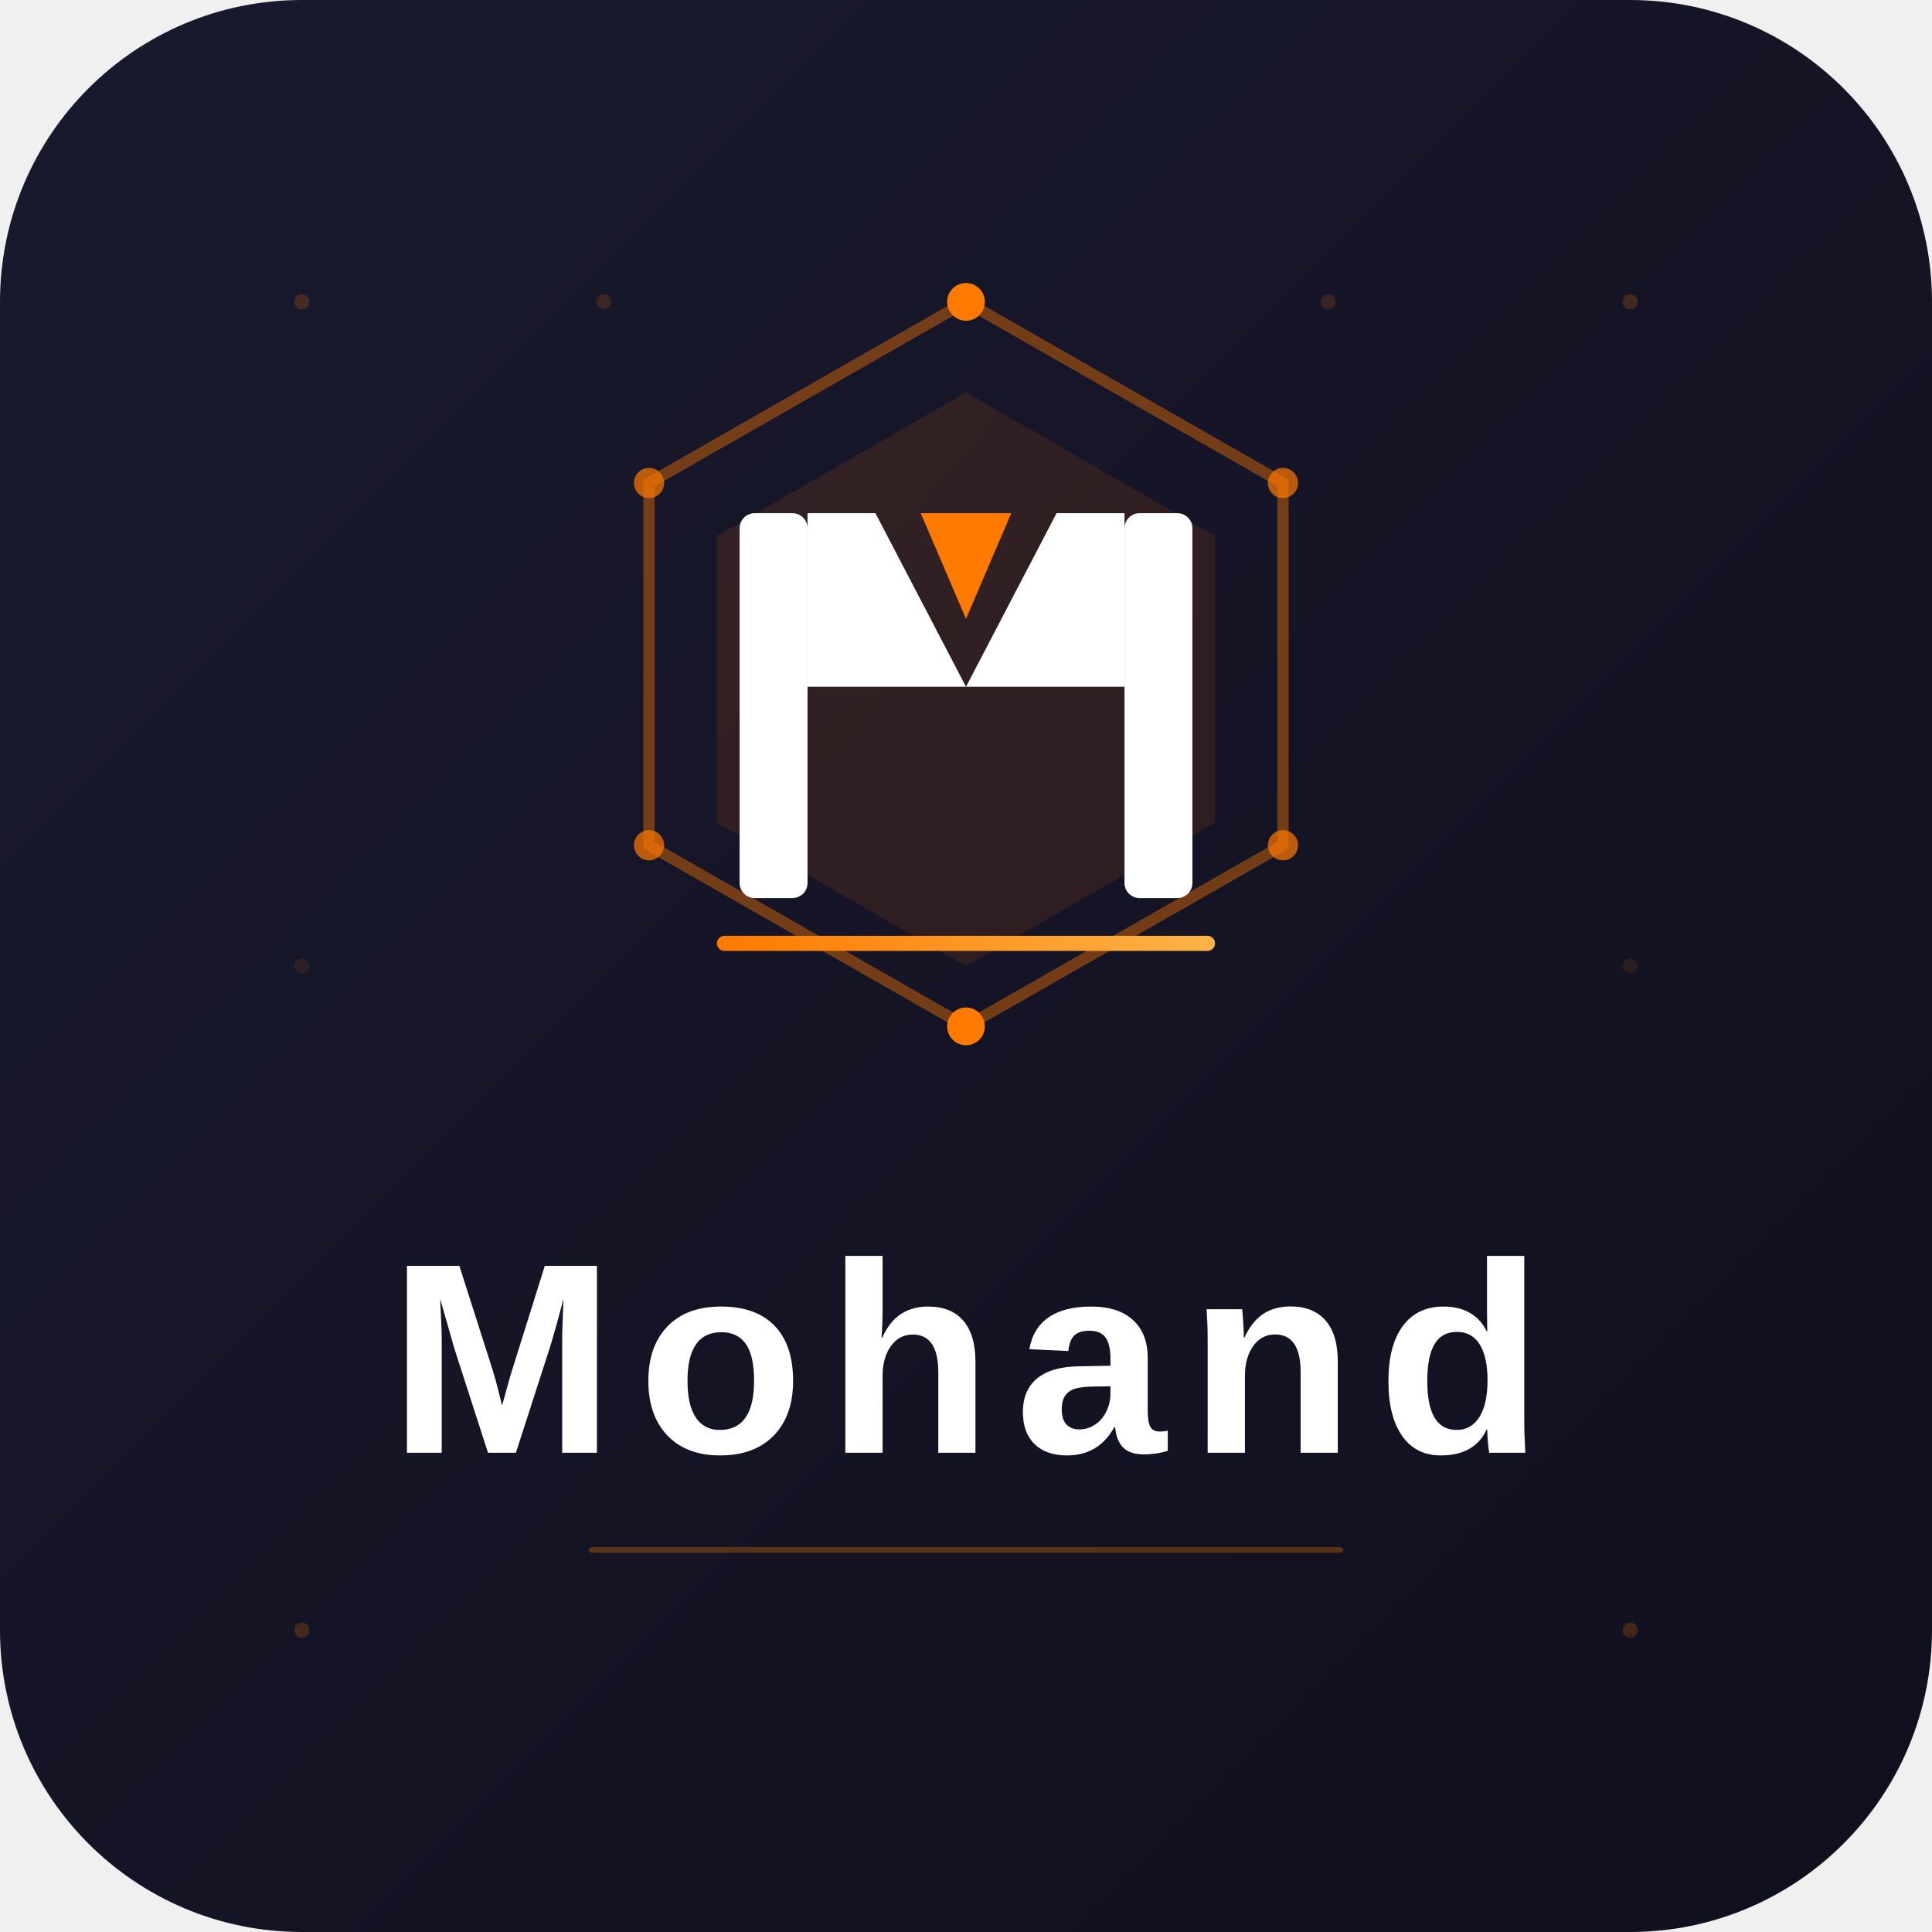
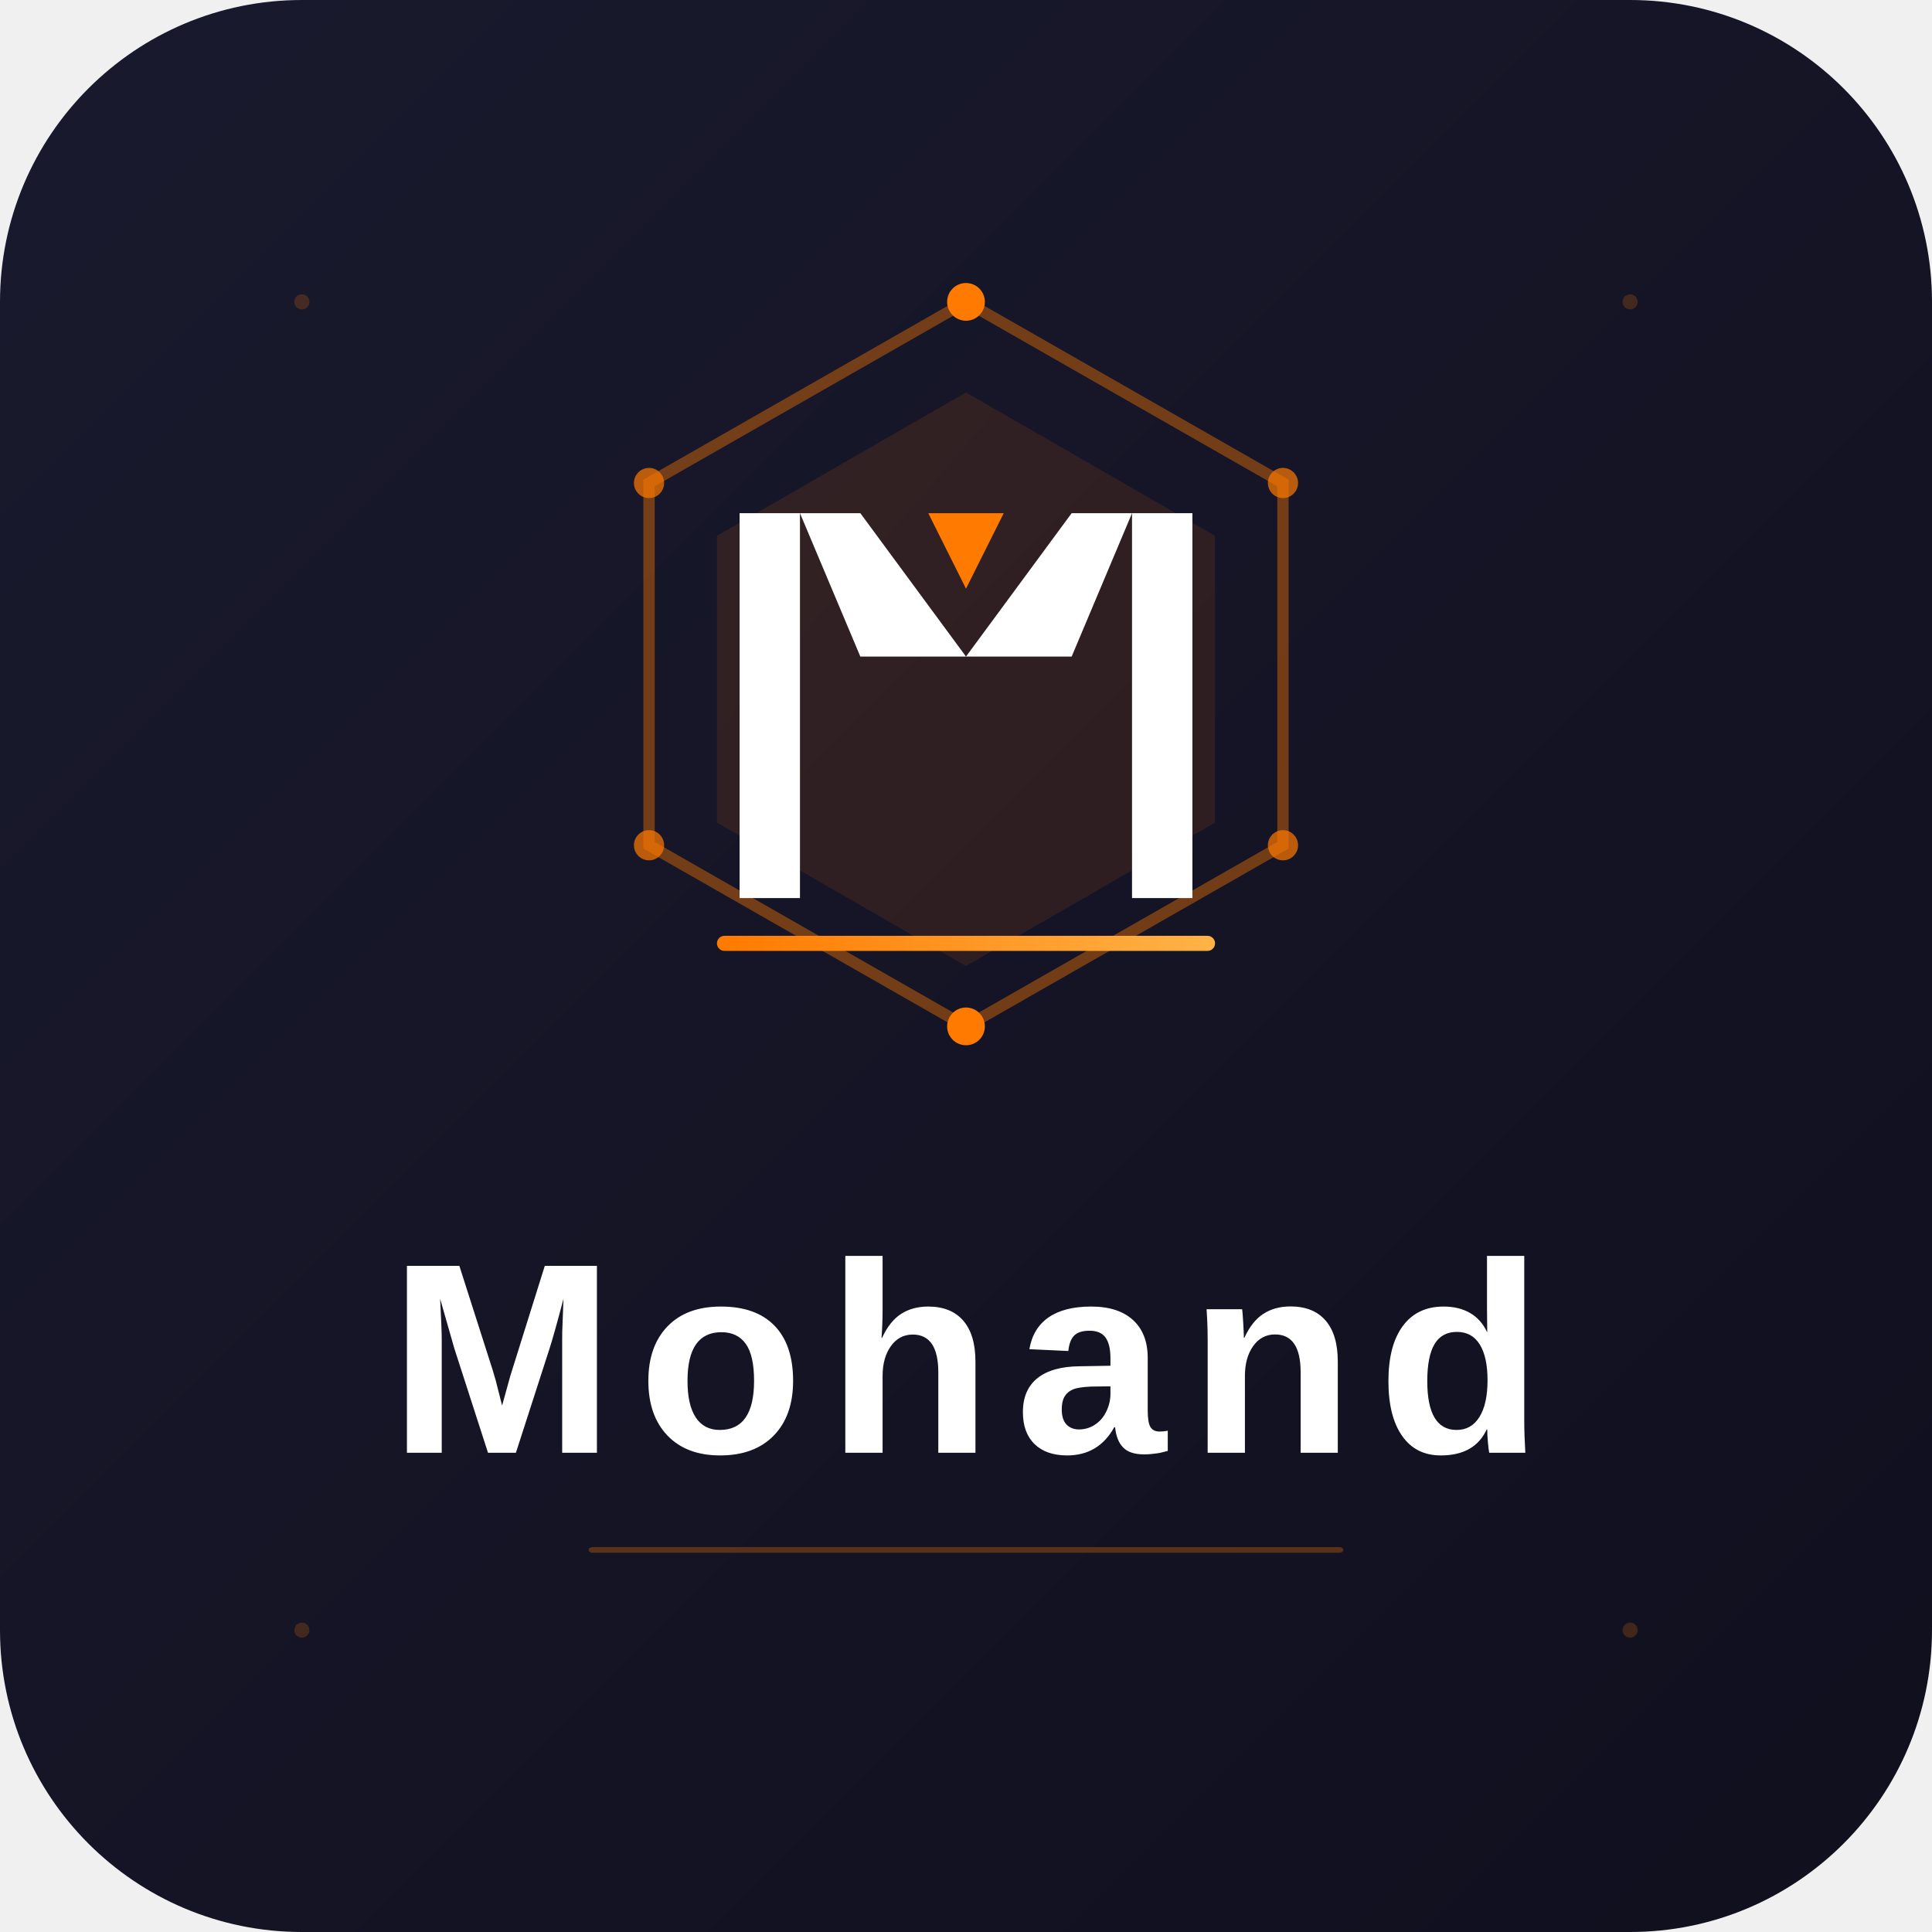
<svg xmlns="http://www.w3.org/2000/svg" version="1.1" baseProfile="tiny-ps" id="Layer_1" x="0px" y="0px" viewBox="0 0 512 512" xml:space="preserve" width="512" height="512">
  <defs>
    <linearGradient id="bgGrad" x1="0%" y1="0%" x2="100%" y2="100%">
      <stop offset="0%" style="stop-color:#1A1A2E;stop-opacity:1" />
      <stop offset="100%" style="stop-color:#0F0F1E;stop-opacity:1" />
    </linearGradient>
    <linearGradient id="hexGrad" x1="0%" y1="0%" x2="100%" y2="100%">
      <stop offset="0%" style="stop-color:#FF7A00;stop-opacity:1" />
      <stop offset="100%" style="stop-color:#E55A00;stop-opacity:1" />
    </linearGradient>
    <linearGradient id="accentGrad" x1="0%" y1="0%" x2="100%" y2="0%">
      <stop offset="0%" style="stop-color:#FF7A00;stop-opacity:1" />
      <stop offset="100%" style="stop-color:#FFB347;stop-opacity:1" />
    </linearGradient>
  </defs>
  <rect x="0" y="0" width="512" height="512" rx="80" ry="80" fill="url(#bgGrad)" />
  <circle cx="80" cy="80" r="2" fill="#FF7A00" fill-opacity="0.2" />
-   <circle cx="160" cy="80" r="2" fill="#FF7A00" fill-opacity="0.15" />
-   <circle cx="352" cy="80" r="2" fill="#FF7A00" fill-opacity="0.15" />
  <circle cx="432" cy="80" r="2" fill="#FF7A00" fill-opacity="0.2" />
  <circle cx="80" cy="432" r="2" fill="#FF7A00" fill-opacity="0.2" />
  <circle cx="432" cy="432" r="2" fill="#FF7A00" fill-opacity="0.2" />
-   <circle cx="80" cy="256" r="2" fill="#FF7A00" fill-opacity="0.1" />
-   <circle cx="432" cy="256" r="2" fill="#FF7A00" fill-opacity="0.1" />
  <polygon points="256,80 340,128 340,224 256,272 172,224 172,128" fill="none" stroke="#FF7A00" stroke-width="3" stroke-opacity="0.4" />
  <polygon points="256,104 322,142 322,218 256,256 190,218 190,142" fill="url(#hexGrad)" fill-opacity="0.12" />
-   <rect x="196" y="136" width="18" height="102" rx="4" fill="#FFFFFF" />
-   <rect x="298" y="136" width="18" height="102" rx="4" fill="#FFFFFF" />
-   <polygon points="214,136 232,136 256,182 214,182" fill="#FFFFFF" />
-   <polygon points="298,136 280,136 256,182 298,182" fill="#FFFFFF" />
-   <polygon points="244,136 268,136 256,164" fill="#FF7A00" />
+   <rect x="196" y="136" width="16" height="102" fill="#FFFFFF" />
+   <rect x="300" y="136" width="16" height="102" fill="#FFFFFF" />
+   <polygon points="212,136 228,136 256,174 228,174" fill="#FFFFFF" />
+   <polygon points="300,136 284,136 256,174 284,174" fill="#FFFFFF" />
+   <polygon points="246,136 266,136 256,156" fill="#FF7A00" />
  <rect x="190" y="248" width="132" height="4" rx="2" fill="url(#accentGrad)" />
  <circle cx="256" cy="80" r="5" fill="#FF7A00" />
  <circle cx="340" cy="128" r="4" fill="#FF7A00" fill-opacity="0.7" />
  <circle cx="340" cy="224" r="4" fill="#FF7A00" fill-opacity="0.7" />
  <circle cx="256" cy="272" r="5" fill="#FF7A00" />
  <circle cx="172" cy="224" r="4" fill="#FF7A00" fill-opacity="0.7" />
  <circle cx="172" cy="128" r="4" fill="#FF7A00" fill-opacity="0.7" />
  <text x="256" y="385" font-family="Arial, Helvetica, sans-serif" font-size="72" font-weight="bold" fill="#FFFFFF" text-anchor="middle" letter-spacing="6">Mohand</text>
  <rect x="156" y="410" width="200" height="1.5" rx="1" fill="#FF7A00" fill-opacity="0.3" />
</svg>
